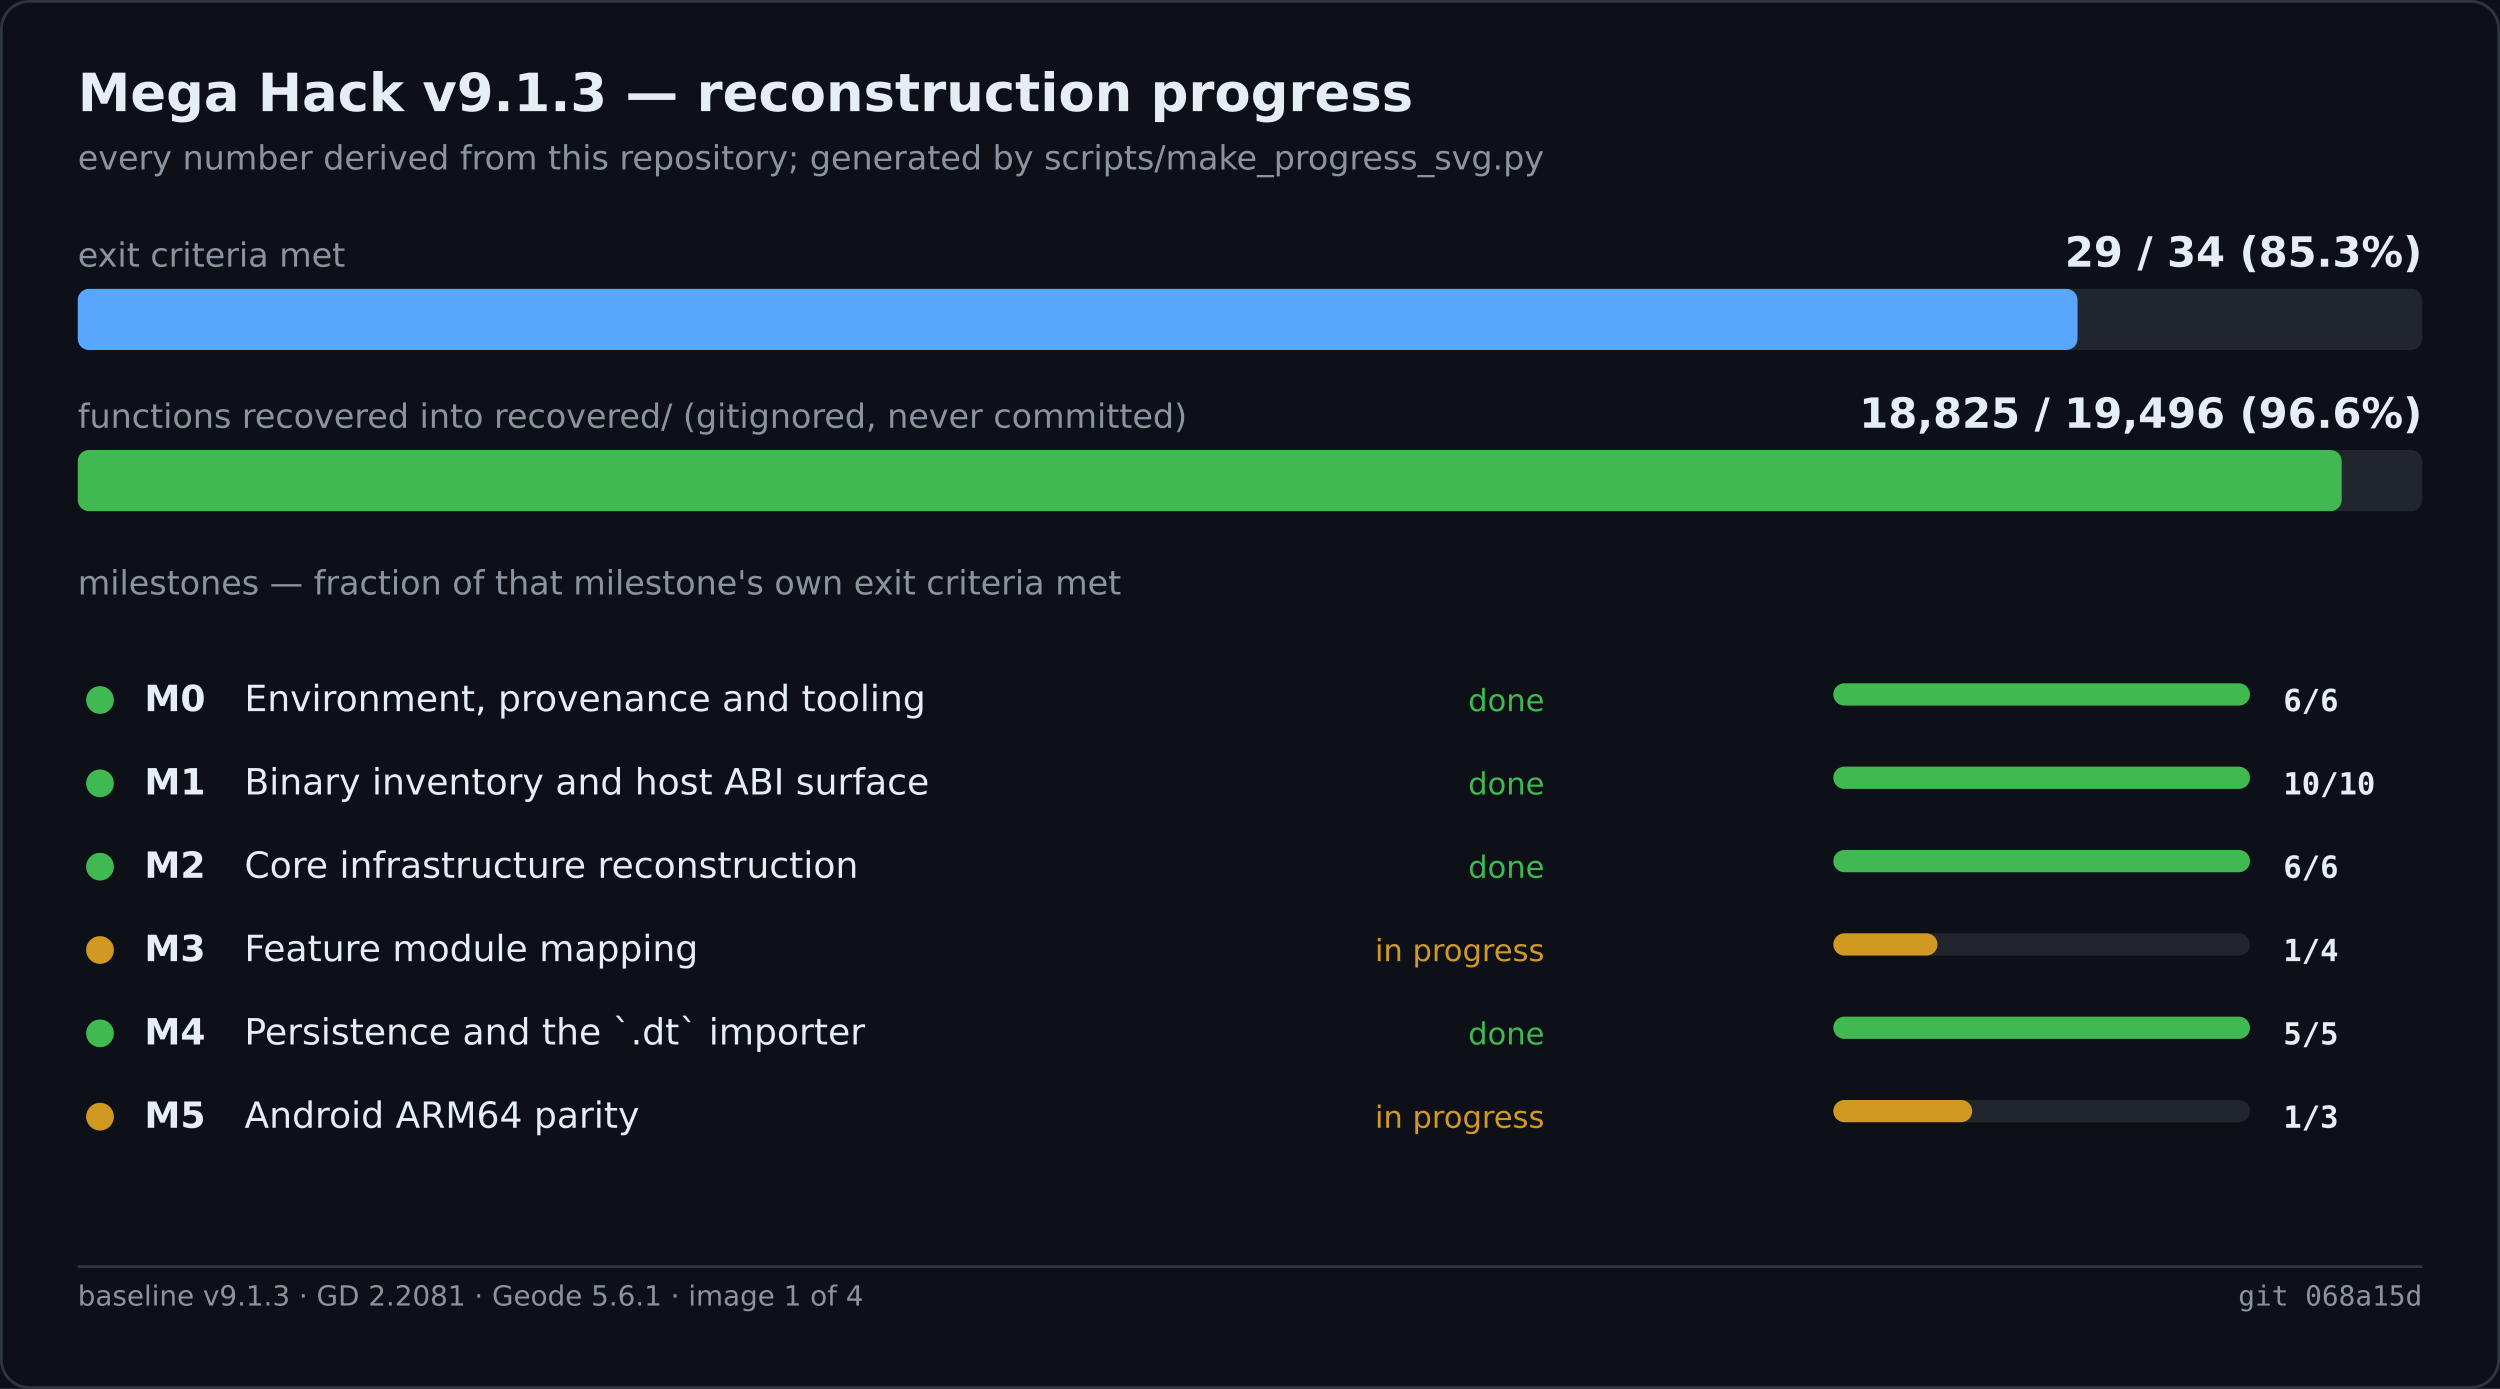
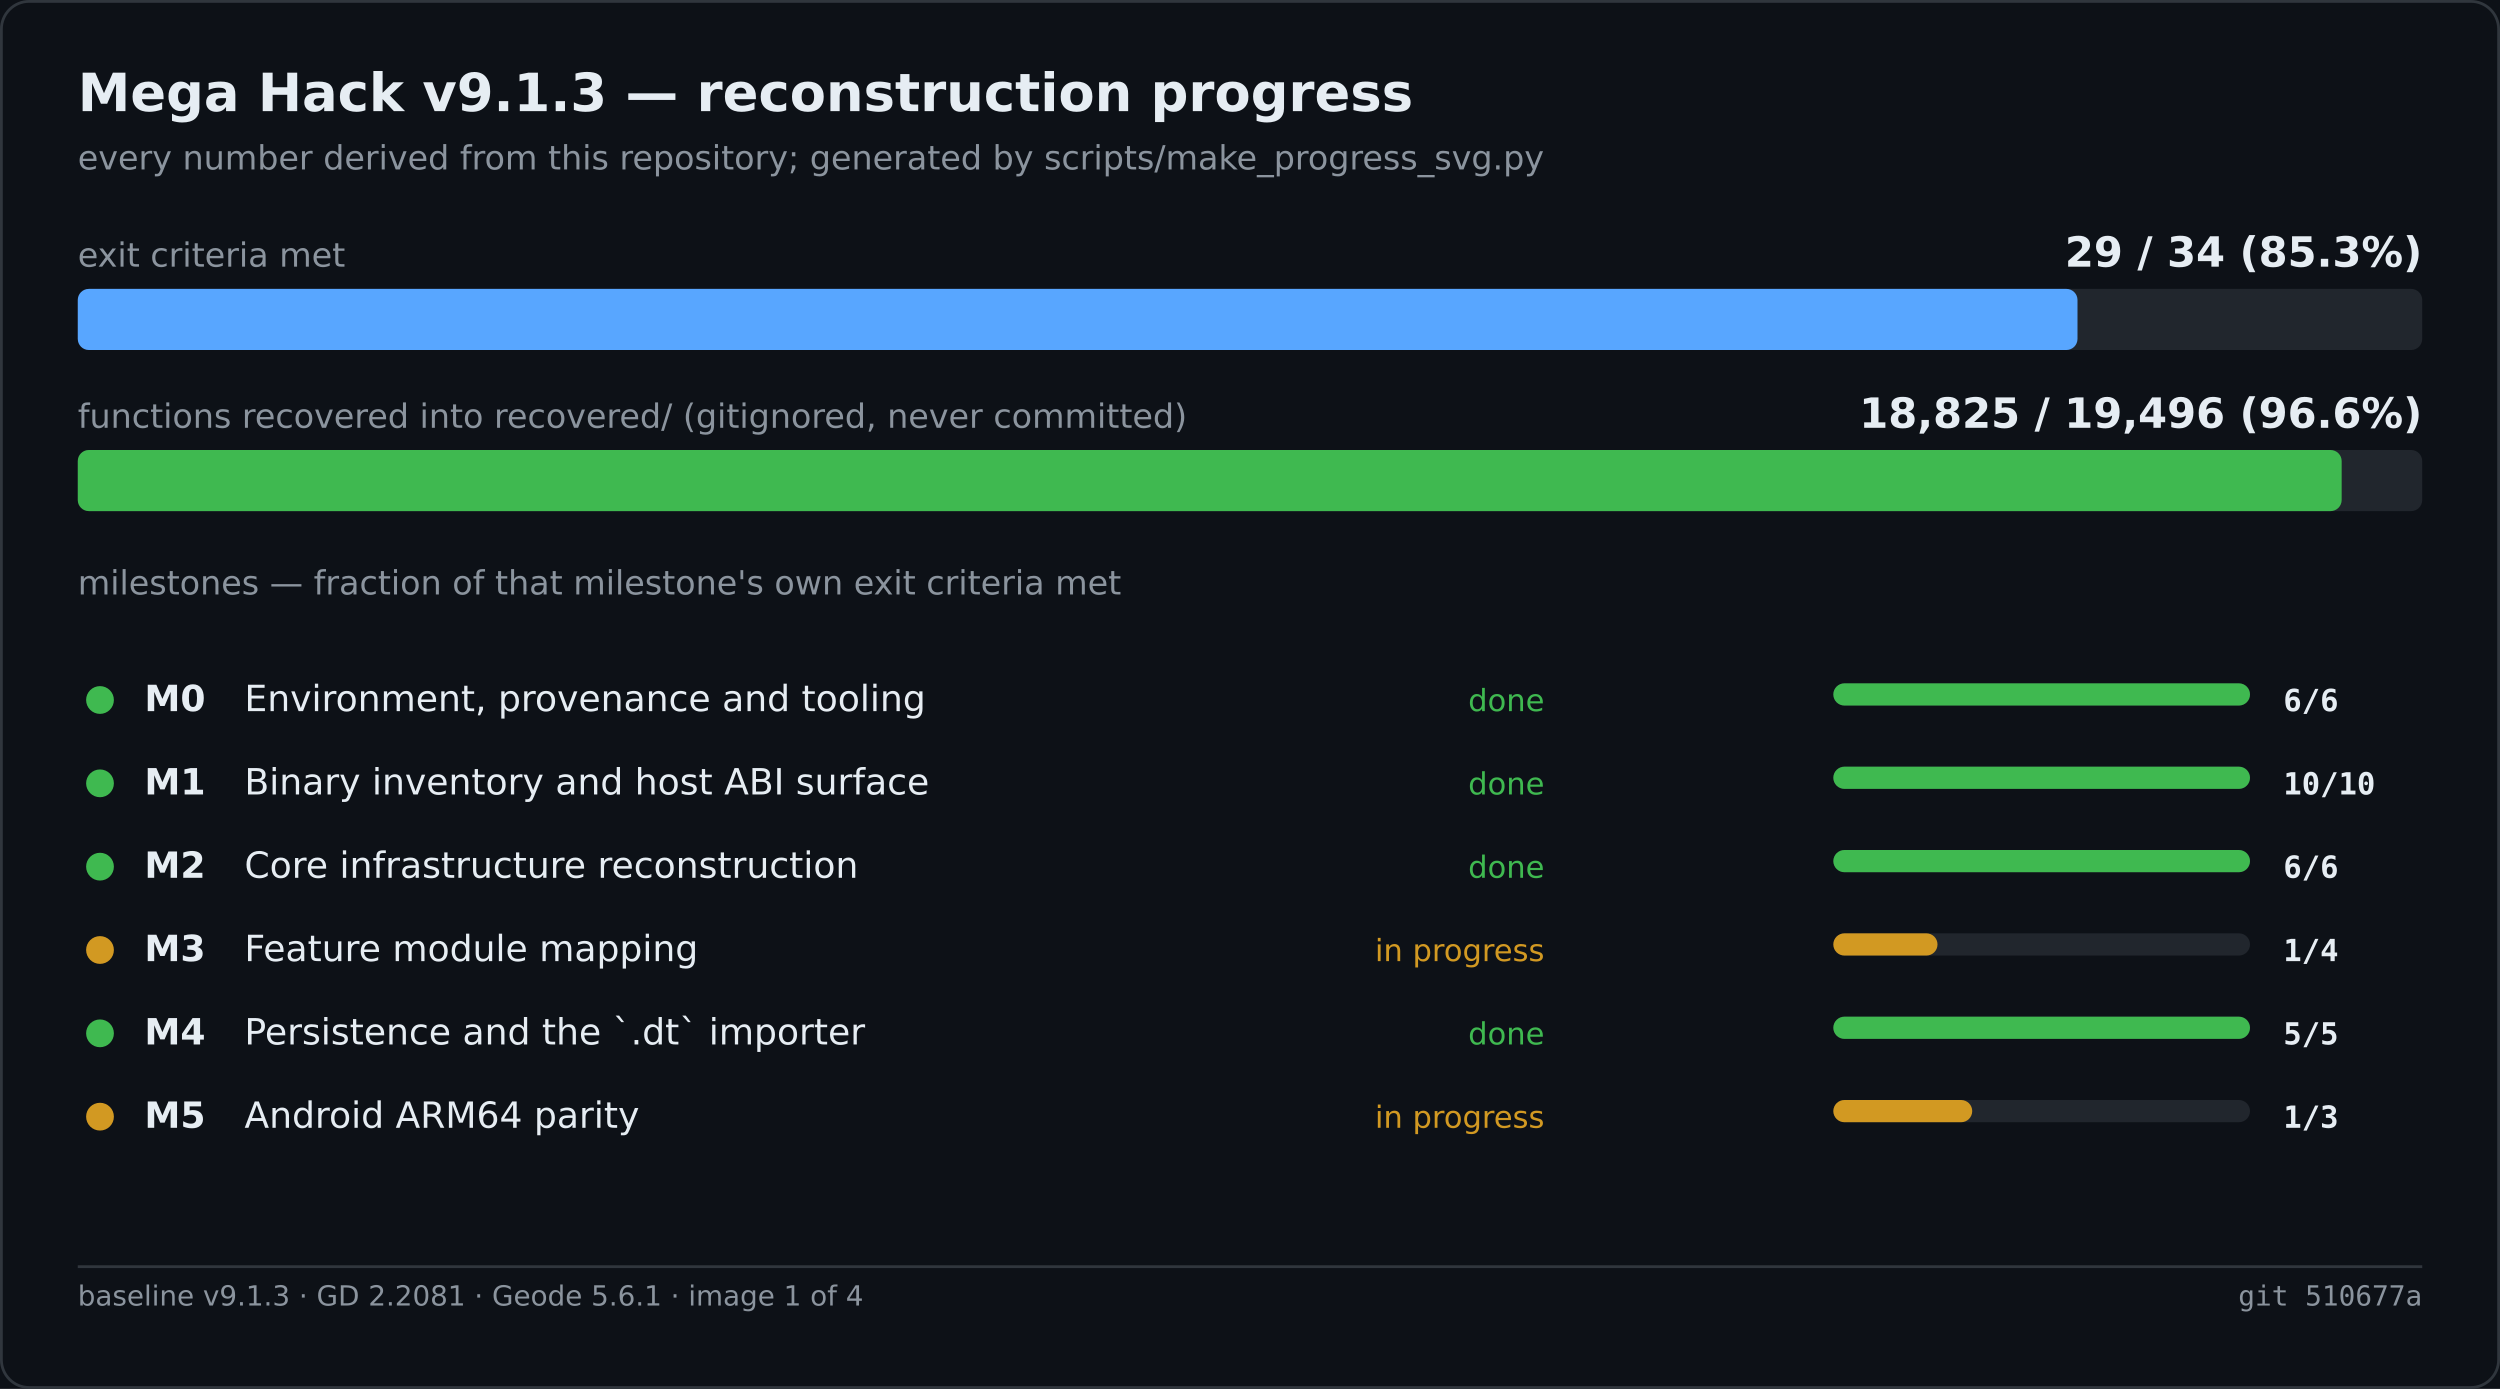
<svg xmlns="http://www.w3.org/2000/svg" width="900" height="500" viewBox="0 0 900 500" role="img" aria-label="Mega Hack v9.1.3 — reconstruction progress">
  <rect width="900" height="500" fill="#0d1117" />
  <rect x="0.5" y="0.5" width="899" height="499" fill="none" stroke="#30363d" rx="10" />
  <text x="28" y="40" font-family="Segoe UI,DejaVu Sans,Helvetica,sans-serif" font-size="19" font-weight="600" fill="#e6edf3">Mega Hack v9.1.3 — reconstruction progress</text>
  <text x="28" y="61" font-family="Segoe UI,DejaVu Sans,Helvetica,sans-serif" font-size="12" fill="#8b949e">every number derived from this repository; generated by scripts/make_progress_svg.py</text>
  <text x="28.0" y="96.0" font-family="Segoe UI,DejaVu Sans,Helvetica,sans-serif" font-size="12" fill="#8b949e">exit criteria met</text>
  <text x="872.0" y="96.0" font-family="Segoe UI,DejaVu Sans,Helvetica,sans-serif" font-size="15" fill="#e6edf3" font-weight="600" text-anchor="end">29 / 34   (85.3%)</text>
  <rect x="28.0" y="104.0" width="844.0" height="22.0" fill="#21262d" rx="4" />
  <rect x="28.0" y="104.0" width="719.9" height="22.0" fill="#58a6ff" rx="4" />
  <text x="28.0" y="154.0" font-family="Segoe UI,DejaVu Sans,Helvetica,sans-serif" font-size="12" fill="#8b949e">functions recovered into recovered/ (gitignored, never committed)</text>
  <text x="872.0" y="154.0" font-family="Segoe UI,DejaVu Sans,Helvetica,sans-serif" font-size="15" fill="#e6edf3" font-weight="600" text-anchor="end">18,825 / 19,496   (96.6%)</text>
  <rect x="28.0" y="162.0" width="844.0" height="22.0" fill="#21262d" rx="4" />
  <rect x="28.0" y="162.0" width="815.0" height="22.0" fill="#3fb950" rx="4" />
  <text x="28.0" y="214.0" font-family="Segoe UI,DejaVu Sans,Helvetica,sans-serif" font-size="12" fill="#8b949e">milestones — fraction of that milestone's own exit criteria met</text>
  <circle cx="36.0" cy="252.0" r="5" fill="#3fb950" />
  <text x="52.0" y="256.0" font-family="Segoe UI,DejaVu Sans,Helvetica,sans-serif" font-size="13" fill="#e6edf3" font-weight="600">M0</text>
  <text x="88.0" y="256.0" font-family="Segoe UI,DejaVu Sans,Helvetica,sans-serif" font-size="13" fill="#e6edf3">Environment, provenance and tooling</text>
  <text x="556.0" y="256.0" font-family="Segoe UI,DejaVu Sans,Helvetica,sans-serif" font-size="11" fill="#3fb950" text-anchor="end">done</text>
  <rect x="660.0" y="246.0" width="150.0" height="8.0" fill="#21262d" rx="4" />
  <rect x="660.0" y="246.0" width="150.0" height="8.0" fill="#3fb950" rx="4" />
  <text x="822.0" y="256.0" font-family="Cascadia Mono,Consolas,DejaVu Sans Mono,monospace" font-size="11" fill="#e6edf3" font-weight="600">6/6</text>
  <circle cx="36.0" cy="282.0" r="5" fill="#3fb950" />
  <text x="52.0" y="286.0" font-family="Segoe UI,DejaVu Sans,Helvetica,sans-serif" font-size="13" fill="#e6edf3" font-weight="600">M1</text>
  <text x="88.0" y="286.0" font-family="Segoe UI,DejaVu Sans,Helvetica,sans-serif" font-size="13" fill="#e6edf3">Binary inventory and host ABI surface</text>
  <text x="556.0" y="286.0" font-family="Segoe UI,DejaVu Sans,Helvetica,sans-serif" font-size="11" fill="#3fb950" text-anchor="end">done</text>
  <rect x="660.0" y="276.0" width="150.0" height="8.0" fill="#21262d" rx="4" />
  <rect x="660.0" y="276.0" width="150.0" height="8.0" fill="#3fb950" rx="4" />
  <text x="822.0" y="286.0" font-family="Cascadia Mono,Consolas,DejaVu Sans Mono,monospace" font-size="11" fill="#e6edf3" font-weight="600">10/10</text>
  <circle cx="36.0" cy="312.0" r="5" fill="#3fb950" />
  <text x="52.0" y="316.0" font-family="Segoe UI,DejaVu Sans,Helvetica,sans-serif" font-size="13" fill="#e6edf3" font-weight="600">M2</text>
  <text x="88.0" y="316.0" font-family="Segoe UI,DejaVu Sans,Helvetica,sans-serif" font-size="13" fill="#e6edf3">Core infrastructure reconstruction</text>
  <text x="556.0" y="316.0" font-family="Segoe UI,DejaVu Sans,Helvetica,sans-serif" font-size="11" fill="#3fb950" text-anchor="end">done</text>
  <rect x="660.0" y="306.0" width="150.0" height="8.0" fill="#21262d" rx="4" />
  <rect x="660.0" y="306.0" width="150.0" height="8.0" fill="#3fb950" rx="4" />
  <text x="822.0" y="316.0" font-family="Cascadia Mono,Consolas,DejaVu Sans Mono,monospace" font-size="11" fill="#e6edf3" font-weight="600">6/6</text>
  <circle cx="36.0" cy="342.0" r="5" fill="#d29922" />
  <text x="52.0" y="346.0" font-family="Segoe UI,DejaVu Sans,Helvetica,sans-serif" font-size="13" fill="#e6edf3" font-weight="600">M3</text>
  <text x="88.0" y="346.0" font-family="Segoe UI,DejaVu Sans,Helvetica,sans-serif" font-size="13" fill="#e6edf3">Feature module mapping</text>
  <text x="556.0" y="346.0" font-family="Segoe UI,DejaVu Sans,Helvetica,sans-serif" font-size="11" fill="#d29922" text-anchor="end">in progress</text>
  <rect x="660.0" y="336.0" width="150.0" height="8.0" fill="#21262d" rx="4" />
  <rect x="660.0" y="336.0" width="37.5" height="8.0" fill="#d29922" rx="4" />
  <text x="822.0" y="346.0" font-family="Cascadia Mono,Consolas,DejaVu Sans Mono,monospace" font-size="11" fill="#e6edf3" font-weight="600">1/4</text>
  <circle cx="36.0" cy="372.0" r="5" fill="#3fb950" />
  <text x="52.0" y="376.0" font-family="Segoe UI,DejaVu Sans,Helvetica,sans-serif" font-size="13" fill="#e6edf3" font-weight="600">M4</text>
  <text x="88.0" y="376.0" font-family="Segoe UI,DejaVu Sans,Helvetica,sans-serif" font-size="13" fill="#e6edf3">Persistence and the `.dt` importer</text>
  <text x="556.0" y="376.0" font-family="Segoe UI,DejaVu Sans,Helvetica,sans-serif" font-size="11" fill="#3fb950" text-anchor="end">done</text>
  <rect x="660.0" y="366.0" width="150.0" height="8.0" fill="#21262d" rx="4" />
  <rect x="660.0" y="366.0" width="150.0" height="8.0" fill="#3fb950" rx="4" />
  <text x="822.0" y="376.0" font-family="Cascadia Mono,Consolas,DejaVu Sans Mono,monospace" font-size="11" fill="#e6edf3" font-weight="600">5/5</text>
  <circle cx="36.0" cy="402.0" r="5" fill="#d29922" />
  <text x="52.0" y="406.0" font-family="Segoe UI,DejaVu Sans,Helvetica,sans-serif" font-size="13" fill="#e6edf3" font-weight="600">M5</text>
  <text x="88.0" y="406.0" font-family="Segoe UI,DejaVu Sans,Helvetica,sans-serif" font-size="13" fill="#e6edf3">Android ARM64 parity</text>
  <text x="556.0" y="406.0" font-family="Segoe UI,DejaVu Sans,Helvetica,sans-serif" font-size="11" fill="#d29922" text-anchor="end">in progress</text>
  <rect x="660.0" y="396.0" width="150.0" height="8.0" fill="#21262d" rx="4" />
  <rect x="660.0" y="396.0" width="50.0" height="8.0" fill="#d29922" rx="4" />
  <text x="822.0" y="406.0" font-family="Cascadia Mono,Consolas,DejaVu Sans Mono,monospace" font-size="11" fill="#e6edf3" font-weight="600">1/3</text>
  <line x1="28.0" y1="456.0" x2="872.0" y2="456.0" stroke="#30363d" stroke-width="1" />
  <text x="28.0" y="470.0" font-family="Segoe UI,DejaVu Sans,Helvetica,sans-serif" font-size="10" fill="#8b949e">baseline v9.1.3 · GD 2.2081 · Geode 5.6.1 · image 1 of 4</text>
-   <text x="872.0" y="470.0" font-family="Cascadia Mono,Consolas,DejaVu Sans Mono,monospace" font-size="10" fill="#8b949e" text-anchor="end">git 068a15d</text>
+   <text x="872.0" y="470.0" font-family="Cascadia Mono,Consolas,DejaVu Sans Mono,monospace" font-size="10" fill="#8b949e" text-anchor="end">git 510677a</text>
</svg>
